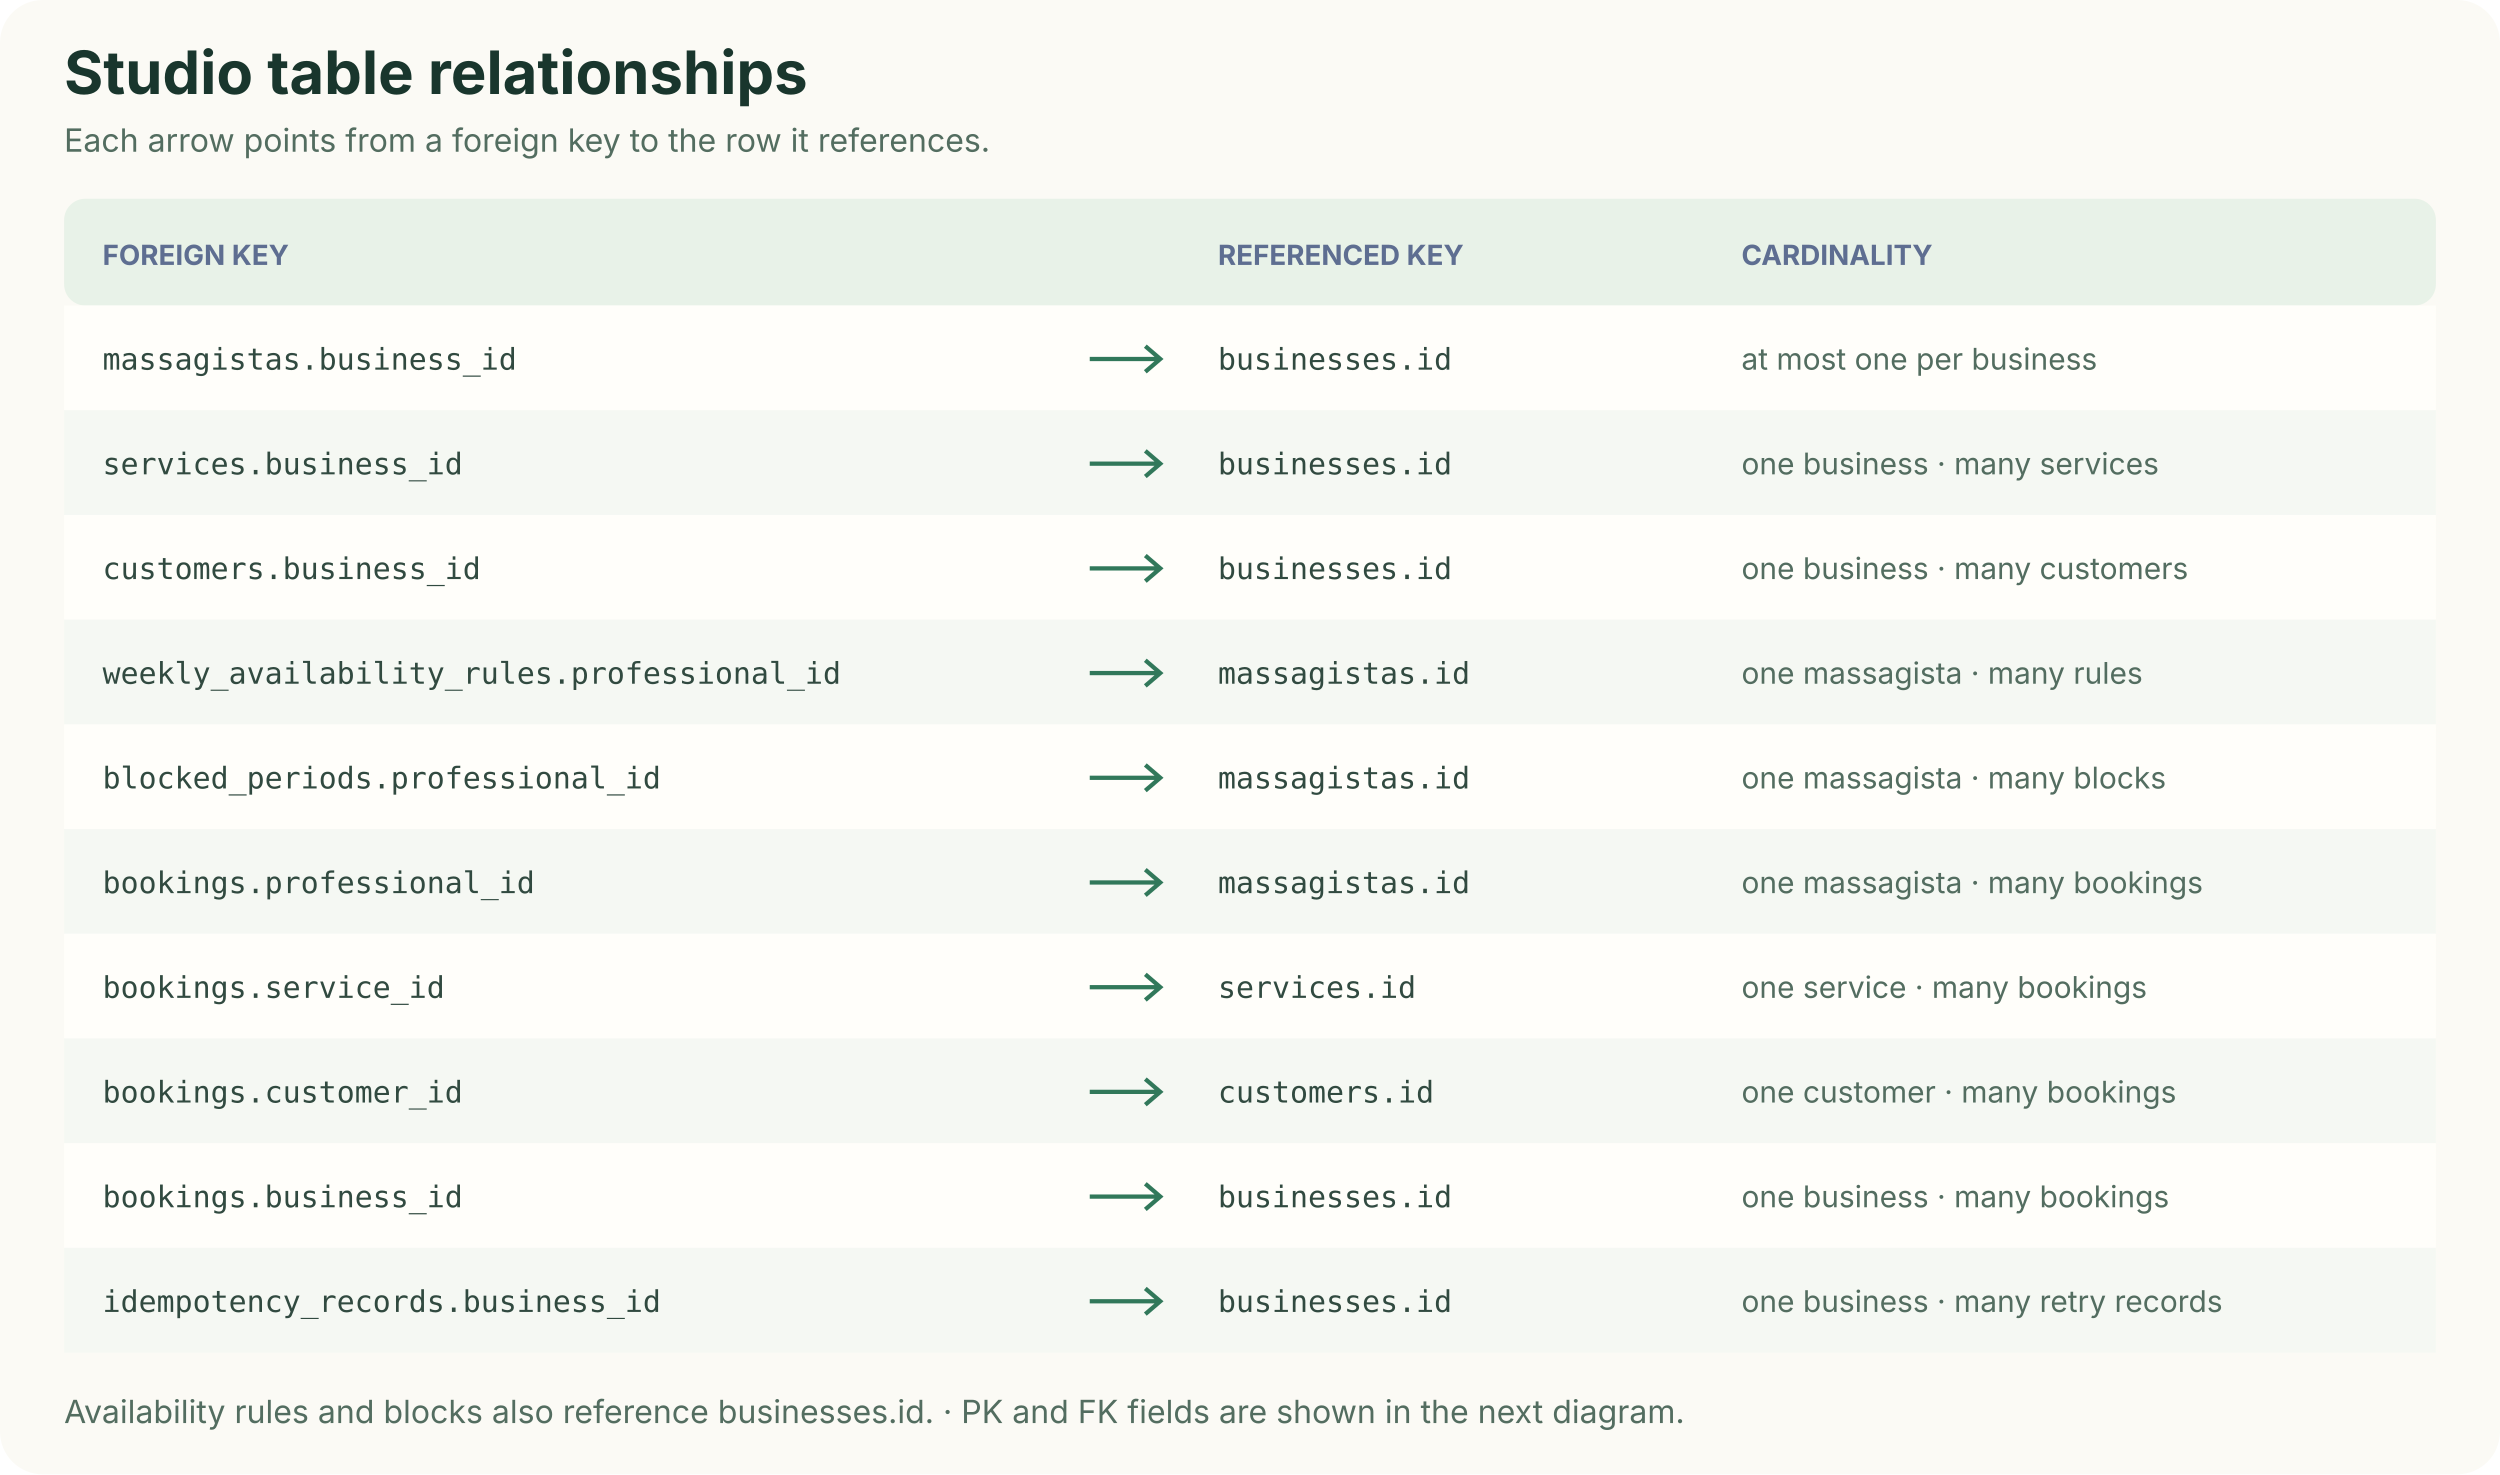
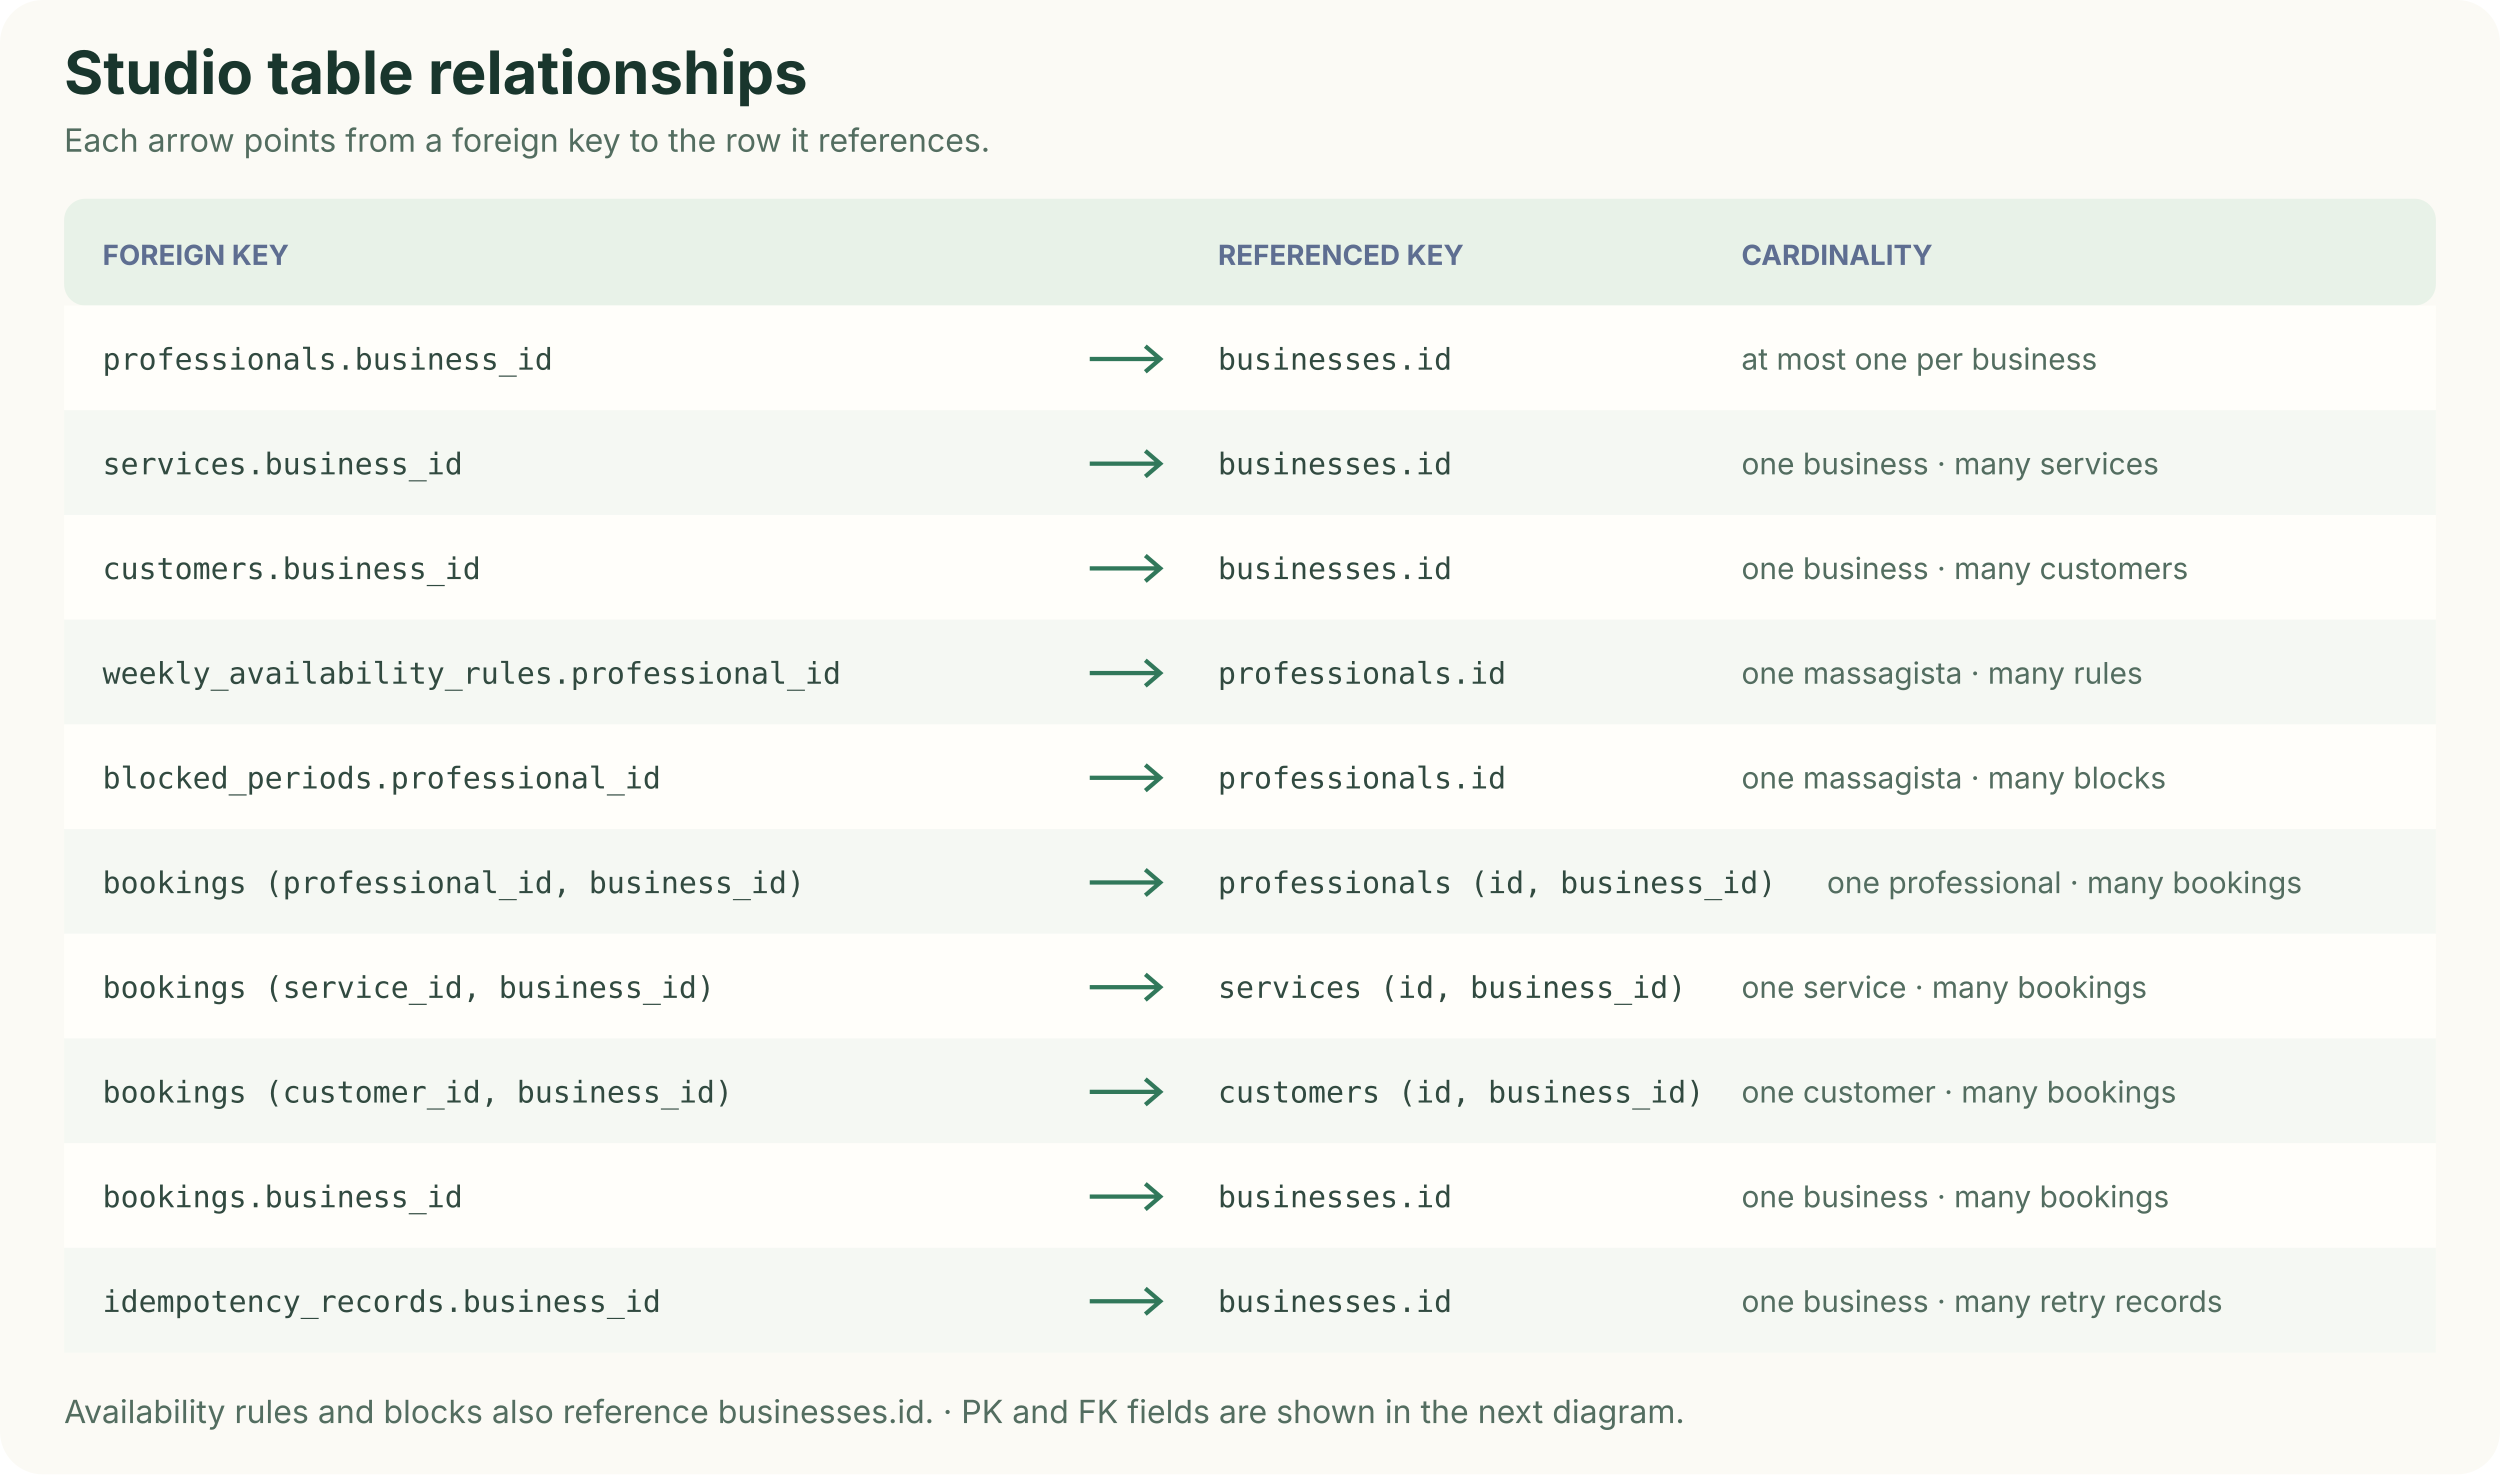
<svg xmlns="http://www.w3.org/2000/svg" width="1170" height="690" viewBox="0 0 1170 690" role="img" aria-labelledby="title desc">
  <style>
text { font-family: Inter, Arial, sans-serif; fill: #19362d; }
.title { font-size: 28px; font-weight: 700; }
.subtitle { font-size: 15px; fill: #536d60; }
.name { font: 700 17px ui-monospace, Menlo, monospace; fill: #173f32; }
.field { font: 14px ui-monospace, Menlo, monospace; fill: #314a40; }
.label { font-size: 14px; fill: #536d60; }
.key { font-size: 13px; font-weight: 700; fill: #5e6e91; }
</style>
  <rect width="1170" height="690" rx="20" fill="#fbfaf5" />
  <text x="30" y="44" class="title">Studio table relationships</text>
  <text x="30" y="71" class="subtitle">Each arrow points from a foreign key to the row it references.</text>
  <rect x="30" y="93" width="1110" height="50" rx="10" fill="#e8f2e8" />
  <text x="48" y="124" class="key">FOREIGN KEY</text>
  <text x="570" y="124" class="key">REFERENCED KEY</text>
  <text x="815" y="124" class="key">CARDINALITY</text>
  <rect x="30" y="143" width="1110" height="49" fill="#fffefa" />
-   <text x="48" y="173" class="field">massagistas.business_id</text>
+   <text x="48" y="173" class="field">professionals.business_id</text>
  <text x="570" y="173" class="field">businesses.id</text>
  <text x="815" y="173" class="label">at most one per business</text>
  <path d="M510 168 h33 m-7 -6 7 6 -7 6" fill="none" stroke="#31785a" stroke-width="2" />
  <rect x="30" y="192" width="1110" height="49" fill="#f5f8f3" />
  <text x="48" y="222" class="field">services.business_id</text>
  <text x="570" y="222" class="field">businesses.id</text>
  <text x="815" y="222" class="label">one business · many services</text>
  <path d="M510 217 h33 m-7 -6 7 6 -7 6" fill="none" stroke="#31785a" stroke-width="2" />
  <rect x="30" y="241" width="1110" height="49" fill="#fffefa" />
  <text x="48" y="271" class="field">customers.business_id</text>
  <text x="570" y="271" class="field">businesses.id</text>
  <text x="815" y="271" class="label">one business · many customers</text>
  <path d="M510 266 h33 m-7 -6 7 6 -7 6" fill="none" stroke="#31785a" stroke-width="2" />
  <rect x="30" y="290" width="1110" height="49" fill="#f5f8f3" />
  <text x="48" y="320" class="field">weekly_availability_rules.professional_id</text>
-   <text x="570" y="320" class="field">massagistas.id</text>
+   <text x="570" y="320" class="field">professionals.id</text>
  <text x="815" y="320" class="label">one massagista · many rules</text>
  <path d="M510 315 h33 m-7 -6 7 6 -7 6" fill="none" stroke="#31785a" stroke-width="2" />
  <rect x="30" y="339" width="1110" height="49" fill="#fffefa" />
  <text x="48" y="369" class="field">blocked_periods.professional_id</text>
-   <text x="570" y="369" class="field">massagistas.id</text>
+   <text x="570" y="369" class="field">professionals.id</text>
  <text x="815" y="369" class="label">one massagista · many blocks</text>
  <path d="M510 364 h33 m-7 -6 7 6 -7 6" fill="none" stroke="#31785a" stroke-width="2" />
  <rect x="30" y="388" width="1110" height="49" fill="#f5f8f3" />
-   <text x="48" y="418" class="field">bookings.professional_id</text>
-   <text x="570" y="418" class="field">massagistas.id</text>
-   <text x="815" y="418" class="label">one massagista · many bookings</text>
+   <text x="48" y="418" class="field">bookings (professional_id, business_id)</text>
+   <text x="570" y="418" class="field">professionals (id, business_id)</text>
+   <text x="855" y="418" class="label">one professional · many bookings</text>
  <path d="M510 413 h33 m-7 -6 7 6 -7 6" fill="none" stroke="#31785a" stroke-width="2" />
  <rect x="30" y="437" width="1110" height="49" fill="#fffefa" />
-   <text x="48" y="467" class="field">bookings.service_id</text>
-   <text x="570" y="467" class="field">services.id</text>
+   <text x="48" y="467" class="field">bookings (service_id, business_id)</text>
+   <text x="570" y="467" class="field">services (id, business_id)</text>
  <text x="815" y="467" class="label">one service · many bookings</text>
  <path d="M510 462 h33 m-7 -6 7 6 -7 6" fill="none" stroke="#31785a" stroke-width="2" />
  <rect x="30" y="486" width="1110" height="49" fill="#f5f8f3" />
-   <text x="48" y="516" class="field">bookings.customer_id</text>
-   <text x="570" y="516" class="field">customers.id</text>
+   <text x="48" y="516" class="field">bookings (customer_id, business_id)</text>
+   <text x="570" y="516" class="field">customers (id, business_id)</text>
  <text x="815" y="516" class="label">one customer · many bookings</text>
  <path d="M510 511 h33 m-7 -6 7 6 -7 6" fill="none" stroke="#31785a" stroke-width="2" />
  <rect x="30" y="535" width="1110" height="49" fill="#fffefa" />
  <text x="48" y="565" class="field">bookings.business_id</text>
  <text x="570" y="565" class="field">businesses.id</text>
  <text x="815" y="565" class="label">one business · many bookings</text>
  <path d="M510 560 h33 m-7 -6 7 6 -7 6" fill="none" stroke="#31785a" stroke-width="2" />
  <rect x="30" y="584" width="1110" height="49" fill="#f5f8f3" />
  <text x="48" y="614" class="field">idempotency_records.business_id</text>
  <text x="570" y="614" class="field">businesses.id</text>
  <text x="815" y="614" class="label">one business · many retry records</text>
  <path d="M510 609 h33 m-7 -6 7 6 -7 6" fill="none" stroke="#31785a" stroke-width="2" />
  <text x="30" y="666" class="subtitle">Availability rules and blocks also reference businesses.id.  ·  PK and FK fields are shown in the next diagram.</text>
</svg>
